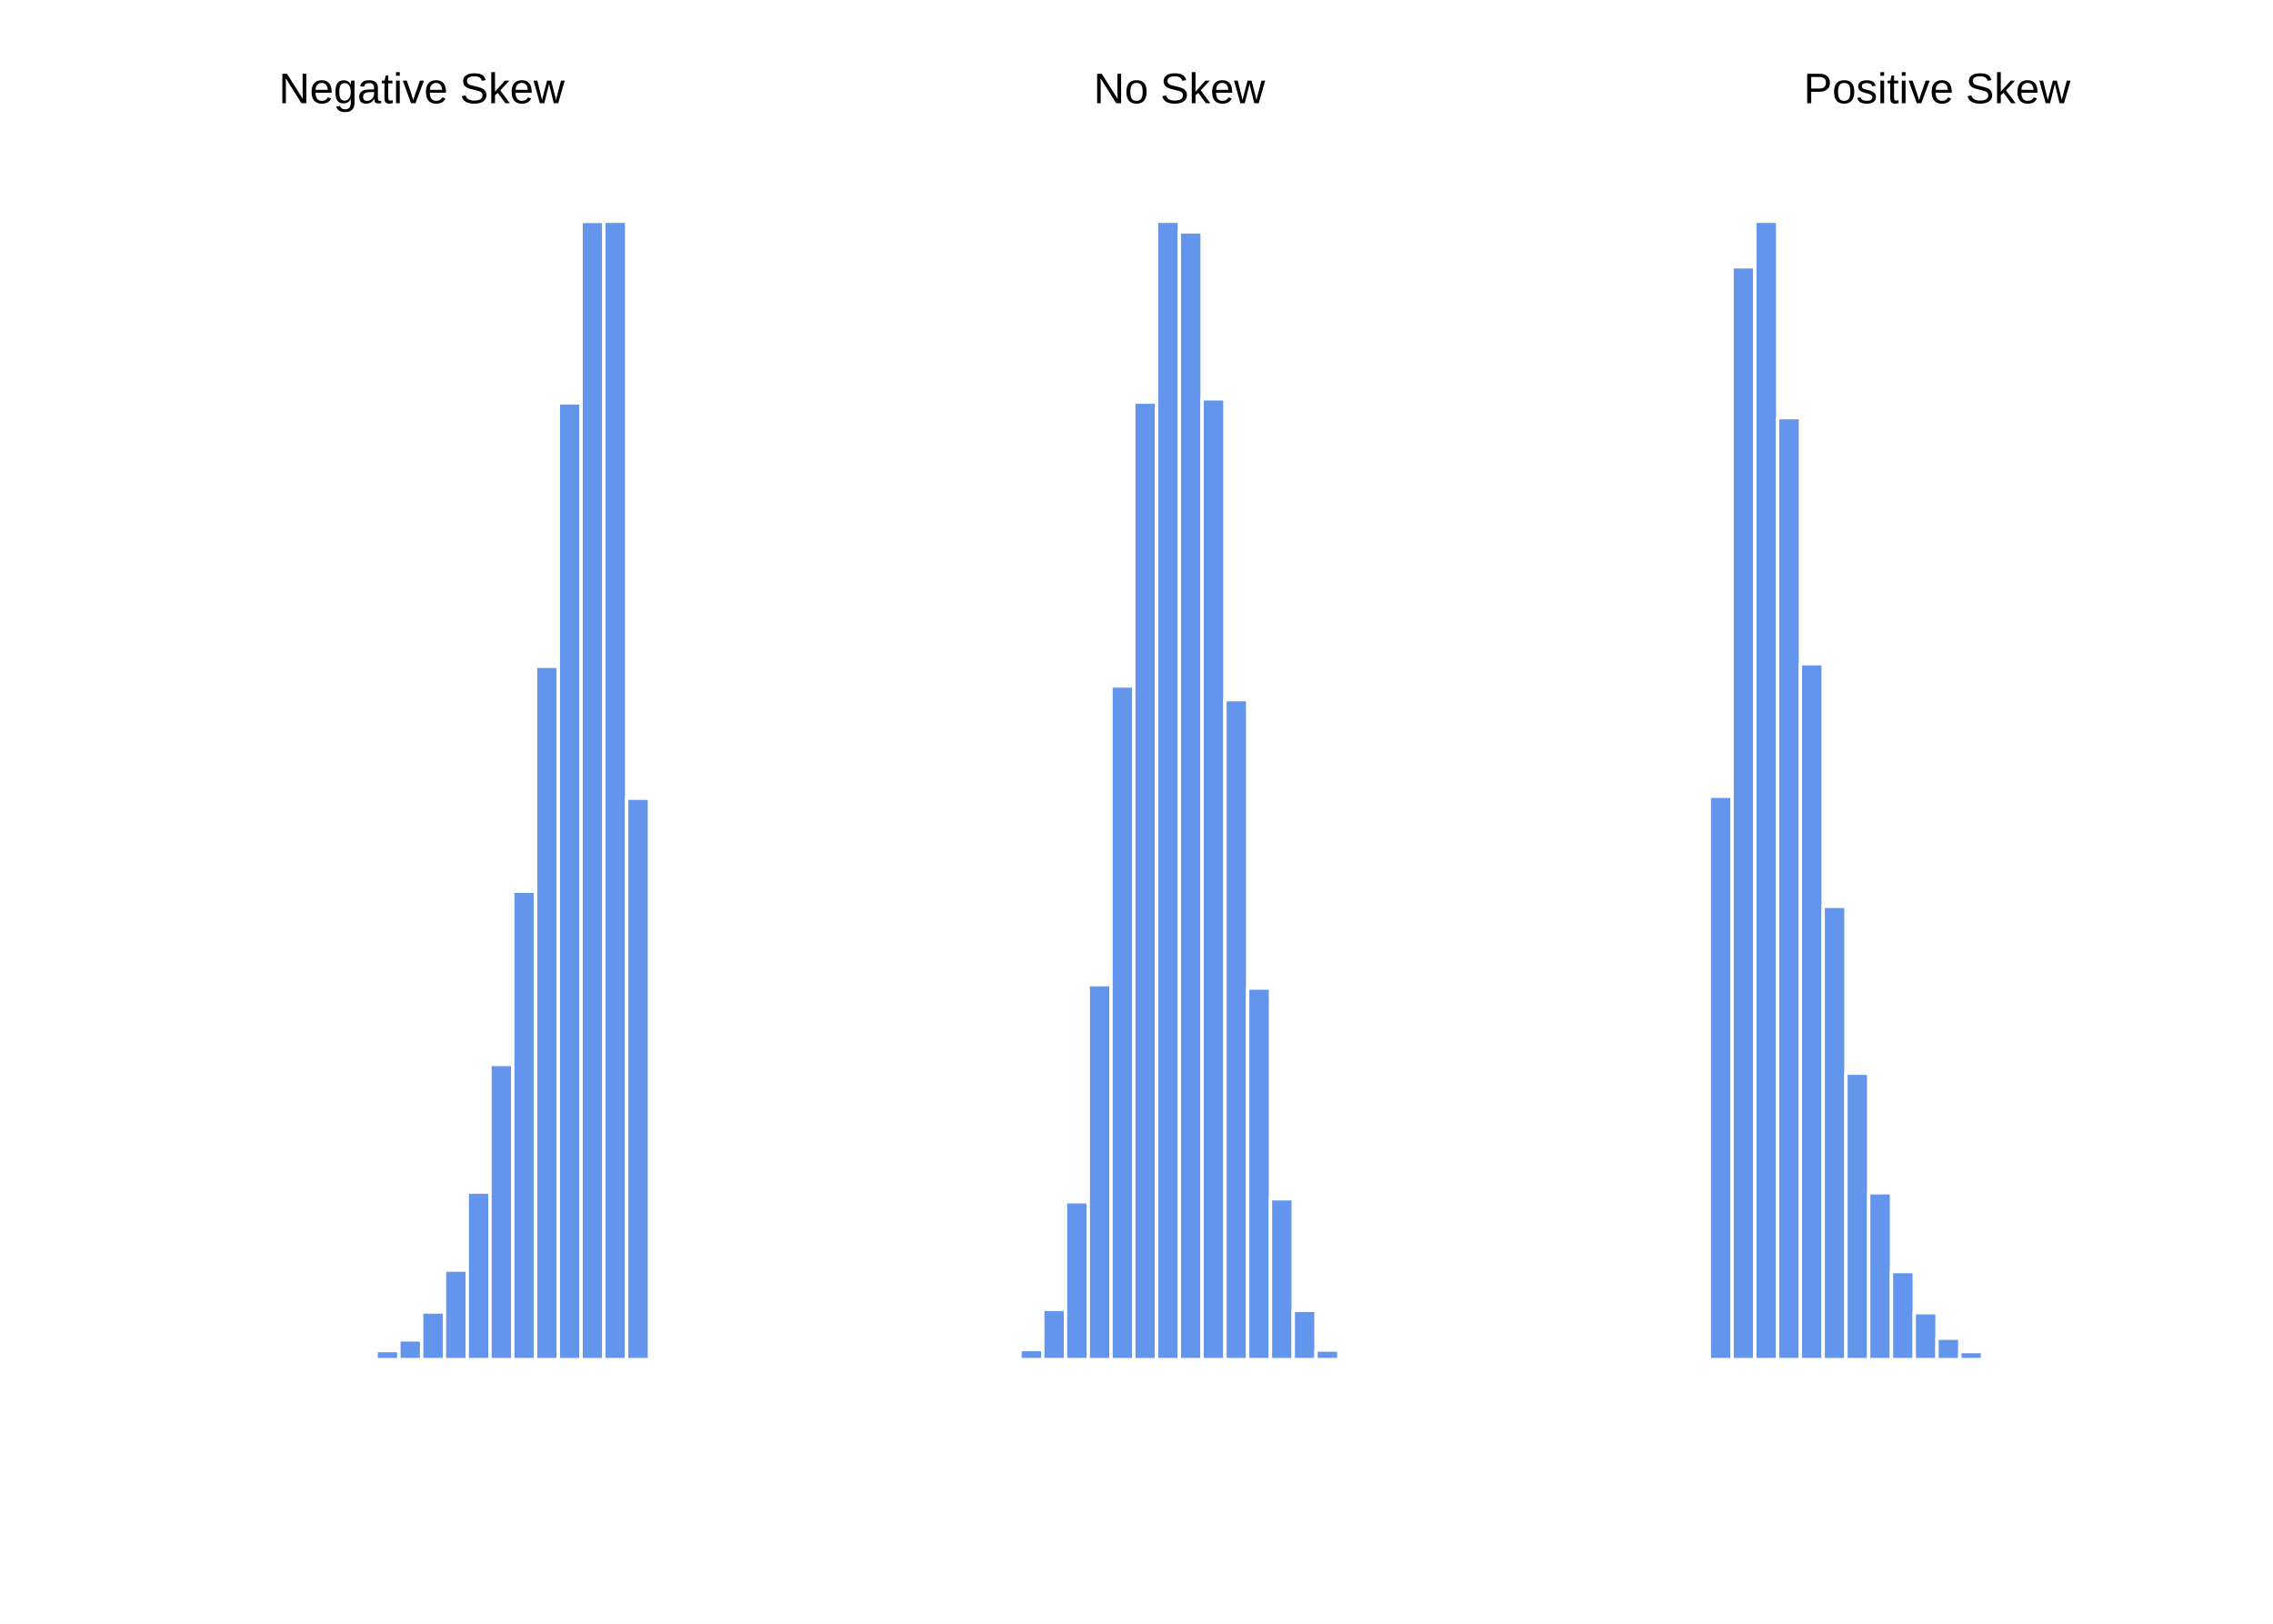
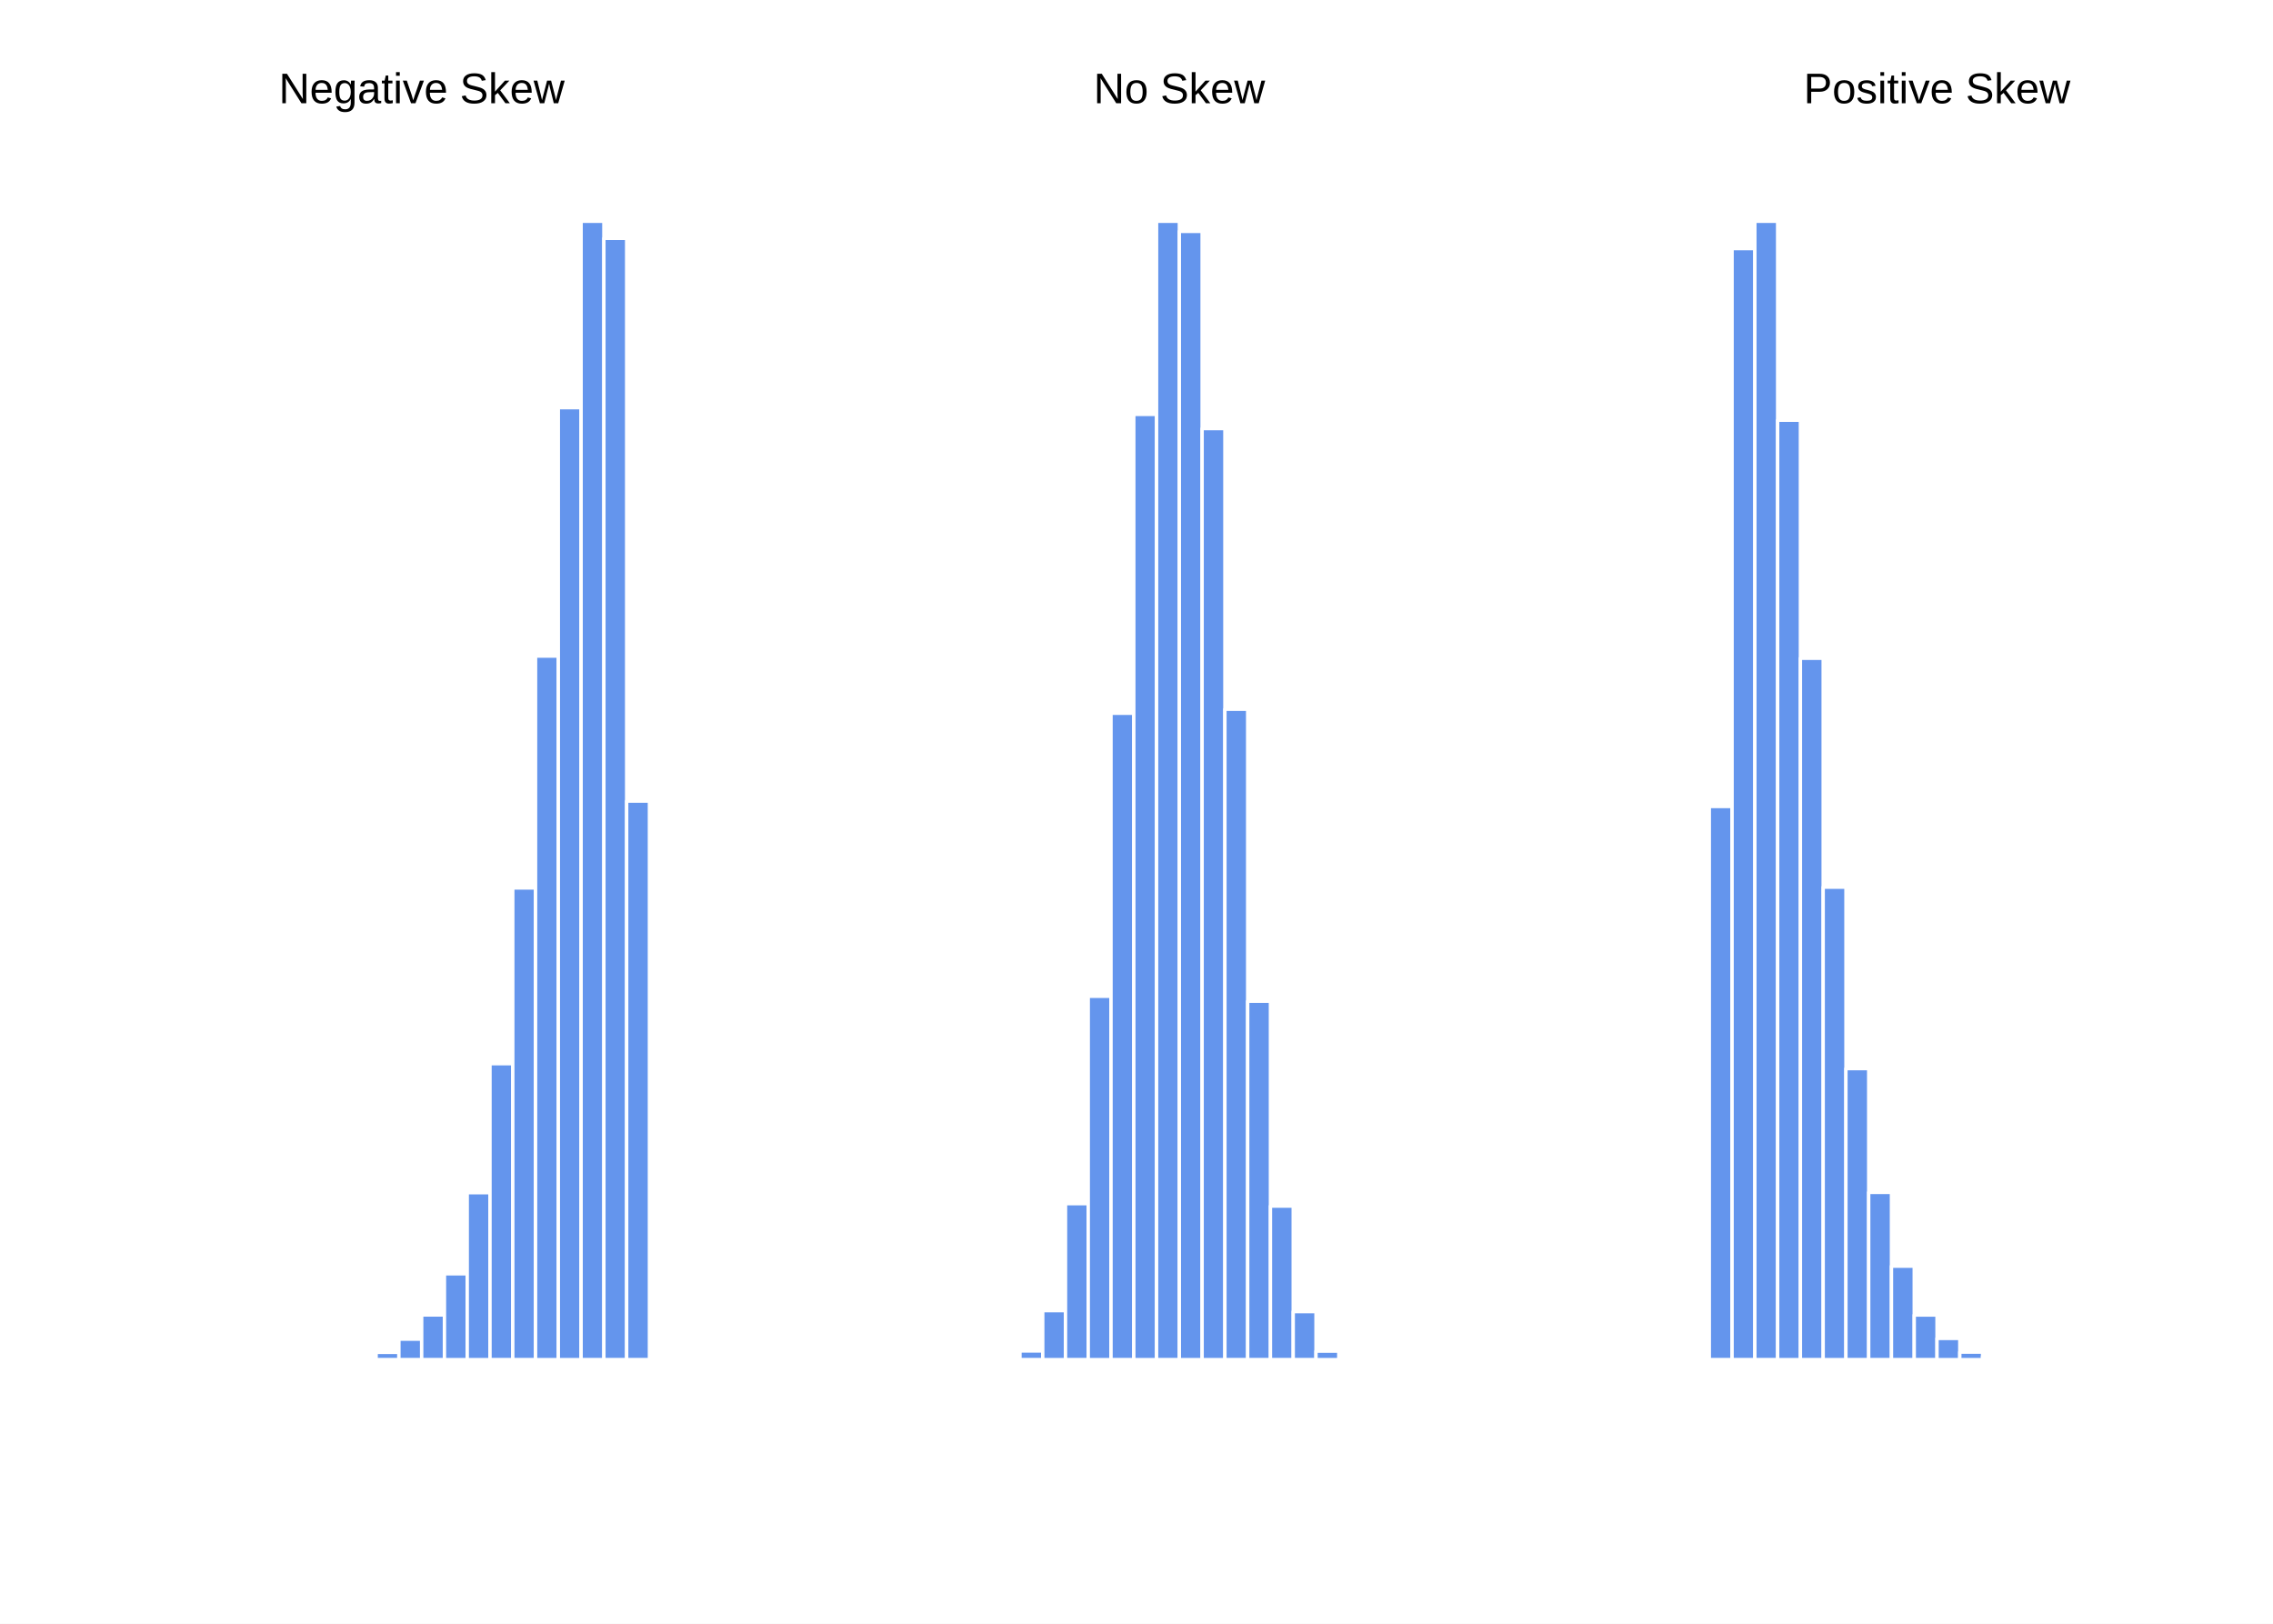
<svg xmlns="http://www.w3.org/2000/svg" class="svglite" width="504.00pt" height="360.00pt" viewBox="0 0 504.00 360.00">
  <defs>
    <style type="text/css">
    .svglite line, .svglite polyline, .svglite polygon, .svglite path, .svglite rect, .svglite circle {
      fill: none;
      stroke: #000000;
      stroke-linecap: round;
      stroke-linejoin: round;
      stroke-miterlimit: 10.00;
    }
    .svglite text {
      white-space: pre;
    }
  </style>
  </defs>
  <rect width="100%" height="100%" style="stroke: none; fill: #FFFFFF;" />
  <defs>
    <clipPath id="cpMC4wMHw1MDQuMDB8MC4wMHwzNjAuMDA=">
      <rect x="0.00" y="0.00" width="504.00" height="360.00" />
    </clipPath>
  </defs>
  <g clip-path="url(#cpMC4wMHw1MDQuMDB8MC4wMHwzNjAuMDA=)">
</g>
  <defs>
    <clipPath id="cpMzguOTd8MTQ4LjA0fDM4Ljk3fDMxMS41Mw==">
      <rect x="38.97" y="38.97" width="109.08" height="272.56" />
    </clipPath>
  </defs>
  <g clip-path="url(#cpMzguOTd8MTQ4LjA0fDM4Ljk3fDMxMS41Mw==)">
</g>
  <defs>
    <clipPath id="cpMC4wMHwxNjguMDB8MC4wMHwzNjAuMDA=">
      <rect x="0.00" y="0.00" width="168.00" height="360.00" />
    </clipPath>
  </defs>
  <g clip-path="url(#cpMC4wMHwxNjguMDB8MC4wMHwzNjAuMDA=)">
    <text x="93.50" y="22.89" text-anchor="middle" style="font-size: 9.50px; font-family: &quot;Arial&quot;;" textLength="63.38px" lengthAdjust="spacingAndGlyphs">Negative Skew</text>
  </g>
  <g clip-path="url(#cpMzguOTd8MTQ4LjA0fDM4Ljk3fDMxMS41Mw==)">
    <rect x="43.01" y="301.43" width="5.05" height="0.00" style="stroke-width: 0.75; stroke: #FFFFFF; fill: #6495ED;" />
    <rect x="48.06" y="301.43" width="5.05" height="0.00" style="stroke-width: 0.75; stroke: #FFFFFF; fill: #6495ED;" />
    <rect x="53.11" y="301.43" width="5.05" height="0.00" style="stroke-width: 0.75; stroke: #FFFFFF; fill: #6495ED;" />
    <rect x="58.16" y="301.43" width="5.05" height="0.00" style="stroke-width: 0.75; stroke: #FFFFFF; fill: #6495ED;" />
-     <rect x="63.21" y="301.43" width="5.05" height="0.00" style="stroke-width: 0.75; stroke: #FFFFFF; fill: #6495ED;" />
-     <rect x="68.26" y="301.39" width="5.05" height="0.050" style="stroke-width: 0.75; stroke: #FFFFFF; fill: #6495ED;" />
-     <rect x="73.30" y="301.15" width="5.05" height="0.28" style="stroke-width: 0.75; stroke: #FFFFFF; fill: #6495ED;" />
-     <rect x="78.35" y="300.93" width="5.05" height="0.51" style="stroke-width: 0.75; stroke: #FFFFFF; fill: #6495ED;" />
-     <rect x="83.40" y="299.43" width="5.05" height="2.01" style="stroke-width: 0.75; stroke: #FFFFFF; fill: #6495ED;" />
-     <rect x="88.45" y="297.06" width="5.05" height="4.37" style="stroke-width: 0.75; stroke: #FFFFFF; fill: #6495ED;" />
-     <rect x="93.50" y="290.89" width="5.05" height="10.54" style="stroke-width: 0.75; stroke: #FFFFFF; fill: #6495ED;" />
-     <rect x="98.55" y="281.60" width="5.05" height="19.84" style="stroke-width: 0.75; stroke: #FFFFFF; fill: #6495ED;" />
-     <rect x="103.60" y="264.30" width="5.05" height="37.13" style="stroke-width: 0.75; stroke: #FFFFFF; fill: #6495ED;" />
-     <rect x="108.65" y="235.99" width="5.05" height="65.45" style="stroke-width: 0.75; stroke: #FFFFFF; fill: #6495ED;" />
-     <rect x="113.70" y="197.60" width="5.05" height="103.83" style="stroke-width: 0.75; stroke: #FFFFFF; fill: #6495ED;" />
-     <rect x="118.75" y="147.72" width="5.05" height="153.72" style="stroke-width: 0.75; stroke: #FFFFFF; fill: #6495ED;" />
-     <rect x="123.80" y="89.31" width="5.05" height="212.13" style="stroke-width: 0.75; stroke: #FFFFFF; fill: #6495ED;" />
-     <rect x="128.85" y="49.09" width="5.05" height="252.35" style="stroke-width: 0.75; stroke: #FFFFFF; fill: #6495ED;" />
-     <rect x="133.90" y="49.06" width="5.05" height="252.37" style="stroke-width: 0.75; stroke: #FFFFFF; fill: #6495ED;" />
-     <rect x="138.95" y="176.96" width="5.05" height="124.48" style="stroke-width: 0.75; stroke: #FFFFFF; fill: #6495ED;" />
+     <rect x="63.21" y="301.42" width="5.05" height="0.012" style="stroke-width: 0.75; stroke: #FFFFFF; fill: #6495ED;" />
+     <rect x="68.26" y="301.37" width="5.05" height="0.062" style="stroke-width: 0.75; stroke: #FFFFFF; fill: #6495ED;" />
+     <rect x="73.30" y="301.27" width="5.05" height="0.16" style="stroke-width: 0.75; stroke: #FFFFFF; fill: #6495ED;" />
+     <rect x="78.35" y="300.92" width="5.05" height="0.52" style="stroke-width: 0.75; stroke: #FFFFFF; fill: #6495ED;" />
+     <rect x="83.40" y="299.84" width="5.05" height="1.59" style="stroke-width: 0.75; stroke: #FFFFFF; fill: #6495ED;" />
+     <rect x="88.45" y="296.90" width="5.05" height="4.53" style="stroke-width: 0.75; stroke: #FFFFFF; fill: #6495ED;" />
+     <rect x="93.50" y="291.54" width="5.05" height="9.89" style="stroke-width: 0.75; stroke: #FFFFFF; fill: #6495ED;" />
+     <rect x="98.55" y="282.42" width="5.05" height="19.02" style="stroke-width: 0.75; stroke: #FFFFFF; fill: #6495ED;" />
+     <rect x="103.60" y="264.43" width="5.05" height="37.01" style="stroke-width: 0.75; stroke: #FFFFFF; fill: #6495ED;" />
+     <rect x="108.65" y="235.83" width="5.05" height="65.60" style="stroke-width: 0.75; stroke: #FFFFFF; fill: #6495ED;" />
+     <rect x="113.70" y="196.87" width="5.05" height="104.56" style="stroke-width: 0.75; stroke: #FFFFFF; fill: #6495ED;" />
+     <rect x="118.75" y="145.46" width="5.05" height="155.98" style="stroke-width: 0.75; stroke: #FFFFFF; fill: #6495ED;" />
+     <rect x="123.80" y="90.38" width="5.05" height="211.06" style="stroke-width: 0.75; stroke: #FFFFFF; fill: #6495ED;" />
+     <rect x="128.85" y="49.06" width="5.05" height="252.37" style="stroke-width: 0.75; stroke: #FFFFFF; fill: #6495ED;" />
+     <rect x="133.90" y="52.85" width="5.05" height="248.58" style="stroke-width: 0.75; stroke: #FFFFFF; fill: #6495ED;" />
+     <rect x="138.95" y="177.61" width="5.05" height="123.82" style="stroke-width: 0.75; stroke: #FFFFFF; fill: #6495ED;" />
  </g>
  <defs>
    <clipPath id="cpMjA2Ljk3fDMxNi4wNHwzOC45N3wzMTEuNTM=">
      <rect x="206.97" y="38.97" width="109.08" height="272.56" />
    </clipPath>
  </defs>
  <g clip-path="url(#cpMjA2Ljk3fDMxNi4wNHwzOC45N3wzMTEuNTM=)">
</g>
  <defs>
    <clipPath id="cpMTY4LjAwfDMzNi4wMHwwLjAwfDM2MC4wMA==">
      <rect x="168.00" y="0.00" width="168.00" height="360.00" />
    </clipPath>
  </defs>
  <g clip-path="url(#cpMTY4LjAwfDMzNi4wMHwwLjAwfDM2MC4wMA==)">
    <text x="261.50" y="22.89" text-anchor="middle" style="font-size: 9.50px; font-family: &quot;Arial&quot;;" textLength="38.02px" lengthAdjust="spacingAndGlyphs">No Skew</text>
  </g>
  <g clip-path="url(#cpMjA2Ljk3fDMxNi4wNHwzOC45N3wzMTEuNTM=)">
    <rect x="211.01" y="301.43" width="5.05" height="0.00" style="stroke-width: 0.75; stroke: #FFFFFF; fill: #6495ED;" />
    <rect x="216.06" y="301.43" width="5.05" height="0.00" style="stroke-width: 0.75; stroke: #FFFFFF; fill: #6495ED;" />
-     <rect x="221.11" y="301.14" width="5.05" height="0.30" style="stroke-width: 0.75; stroke: #FFFFFF; fill: #6495ED;" />
-     <rect x="226.16" y="299.22" width="5.05" height="2.21" style="stroke-width: 0.75; stroke: #FFFFFF; fill: #6495ED;" />
-     <rect x="231.21" y="290.30" width="5.05" height="11.13" style="stroke-width: 0.75; stroke: #FFFFFF; fill: #6495ED;" />
-     <rect x="236.26" y="266.43" width="5.05" height="35.00" style="stroke-width: 0.75; stroke: #FFFFFF; fill: #6495ED;" />
-     <rect x="241.30" y="218.31" width="5.05" height="83.13" style="stroke-width: 0.75; stroke: #FFFFFF; fill: #6495ED;" />
-     <rect x="246.35" y="152.09" width="5.05" height="149.34" style="stroke-width: 0.75; stroke: #FFFFFF; fill: #6495ED;" />
-     <rect x="251.40" y="89.15" width="5.05" height="212.29" style="stroke-width: 0.75; stroke: #FFFFFF; fill: #6495ED;" />
+     <rect x="221.11" y="301.19" width="5.05" height="0.25" style="stroke-width: 0.75; stroke: #FFFFFF; fill: #6495ED;" />
+     <rect x="226.16" y="299.52" width="5.05" height="1.91" style="stroke-width: 0.75; stroke: #FFFFFF; fill: #6495ED;" />
+     <rect x="231.21" y="290.59" width="5.05" height="10.85" style="stroke-width: 0.75; stroke: #FFFFFF; fill: #6495ED;" />
+     <rect x="236.26" y="266.87" width="5.05" height="34.56" style="stroke-width: 0.75; stroke: #FFFFFF; fill: #6495ED;" />
+     <rect x="241.30" y="220.89" width="5.05" height="80.55" style="stroke-width: 0.75; stroke: #FFFFFF; fill: #6495ED;" />
+     <rect x="246.35" y="158.14" width="5.05" height="143.29" style="stroke-width: 0.75; stroke: #FFFFFF; fill: #6495ED;" />
+     <rect x="251.40" y="91.88" width="5.05" height="209.56" style="stroke-width: 0.75; stroke: #FFFFFF; fill: #6495ED;" />
    <rect x="256.45" y="49.06" width="5.05" height="252.37" style="stroke-width: 0.75; stroke: #FFFFFF; fill: #6495ED;" />
-     <rect x="261.50" y="51.41" width="5.05" height="250.02" style="stroke-width: 0.75; stroke: #FFFFFF; fill: #6495ED;" />
-     <rect x="266.55" y="88.42" width="5.05" height="213.02" style="stroke-width: 0.75; stroke: #FFFFFF; fill: #6495ED;" />
-     <rect x="271.60" y="155.11" width="5.05" height="146.33" style="stroke-width: 0.75; stroke: #FFFFFF; fill: #6495ED;" />
-     <rect x="276.65" y="219.06" width="5.05" height="82.37" style="stroke-width: 0.75; stroke: #FFFFFF; fill: #6495ED;" />
-     <rect x="281.70" y="265.78" width="5.05" height="35.66" style="stroke-width: 0.75; stroke: #FFFFFF; fill: #6495ED;" />
-     <rect x="286.75" y="290.51" width="5.05" height="10.92" style="stroke-width: 0.75; stroke: #FFFFFF; fill: #6495ED;" />
-     <rect x="291.80" y="299.32" width="5.05" height="2.11" style="stroke-width: 0.75; stroke: #FFFFFF; fill: #6495ED;" />
-     <rect x="296.85" y="301.35" width="5.05" height="0.089" style="stroke-width: 0.75; stroke: #FFFFFF; fill: #6495ED;" />
+     <rect x="261.50" y="51.30" width="5.05" height="250.14" style="stroke-width: 0.75; stroke: #FFFFFF; fill: #6495ED;" />
+     <rect x="266.55" y="95.02" width="5.05" height="206.42" style="stroke-width: 0.75; stroke: #FFFFFF; fill: #6495ED;" />
+     <rect x="271.60" y="157.25" width="5.05" height="144.18" style="stroke-width: 0.75; stroke: #FFFFFF; fill: #6495ED;" />
+     <rect x="276.65" y="221.98" width="5.05" height="79.45" style="stroke-width: 0.75; stroke: #FFFFFF; fill: #6495ED;" />
+     <rect x="281.70" y="267.41" width="5.05" height="34.02" style="stroke-width: 0.75; stroke: #FFFFFF; fill: #6495ED;" />
+     <rect x="286.75" y="290.80" width="5.05" height="10.63" style="stroke-width: 0.75; stroke: #FFFFFF; fill: #6495ED;" />
+     <rect x="291.80" y="299.57" width="5.05" height="1.87" style="stroke-width: 0.75; stroke: #FFFFFF; fill: #6495ED;" />
+     <rect x="296.85" y="301.26" width="5.05" height="0.18" style="stroke-width: 0.75; stroke: #FFFFFF; fill: #6495ED;" />
    <rect x="301.90" y="301.43" width="5.05" height="0.00" style="stroke-width: 0.75; stroke: #FFFFFF; fill: #6495ED;" />
    <rect x="306.95" y="301.43" width="5.05" height="0.00" style="stroke-width: 0.75; stroke: #FFFFFF; fill: #6495ED;" />
  </g>
  <defs>
    <clipPath id="cpMzc0Ljk3fDQ4NC4wNHwzOC45N3wzMTEuNTM=">
      <rect x="374.97" y="38.97" width="109.08" height="272.56" />
    </clipPath>
  </defs>
  <g clip-path="url(#cpMzc0Ljk3fDQ4NC4wNHwzOC45N3wzMTEuNTM=)">
</g>
  <defs>
    <clipPath id="cpMzM2LjAwfDUwNC4wMHwwLjAwfDM2MC4wMA==">
      <rect x="336.00" y="0.00" width="168.00" height="360.00" />
    </clipPath>
  </defs>
  <g clip-path="url(#cpMzM2LjAwfDUwNC4wMHwwLjAwfDM2MC4wMA==)">
    <text x="429.50" y="22.89" text-anchor="middle" style="font-size: 9.50px; font-family: &quot;Arial&quot;;" textLength="59.15px" lengthAdjust="spacingAndGlyphs">Positive Skew</text>
  </g>
  <g clip-path="url(#cpMzc0Ljk3fDQ4NC4wNHwzOC45N3wzMTEuNTM=)">
-     <rect x="379.01" y="176.54" width="5.05" height="124.89" style="stroke-width: 0.75; stroke: #FFFFFF; fill: #6495ED;" />
-     <rect x="384.06" y="59.15" width="5.05" height="242.29" style="stroke-width: 0.75; stroke: #FFFFFF; fill: #6495ED;" />
+     <rect x="379.01" y="178.81" width="5.05" height="122.62" style="stroke-width: 0.75; stroke: #FFFFFF; fill: #6495ED;" />
+     <rect x="384.06" y="55.12" width="5.05" height="246.31" style="stroke-width: 0.75; stroke: #FFFFFF; fill: #6495ED;" />
    <rect x="389.11" y="49.06" width="5.05" height="252.37" style="stroke-width: 0.75; stroke: #FFFFFF; fill: #6495ED;" />
-     <rect x="394.16" y="92.60" width="5.05" height="208.83" style="stroke-width: 0.75; stroke: #FFFFFF; fill: #6495ED;" />
-     <rect x="399.21" y="147.15" width="5.05" height="154.28" style="stroke-width: 0.75; stroke: #FFFFFF; fill: #6495ED;" />
-     <rect x="404.26" y="200.94" width="5.05" height="100.50" style="stroke-width: 0.75; stroke: #FFFFFF; fill: #6495ED;" />
-     <rect x="409.30" y="237.94" width="5.05" height="63.49" style="stroke-width: 0.75; stroke: #FFFFFF; fill: #6495ED;" />
-     <rect x="414.35" y="264.45" width="5.05" height="36.98" style="stroke-width: 0.75; stroke: #FFFFFF; fill: #6495ED;" />
-     <rect x="419.40" y="281.92" width="5.05" height="19.51" style="stroke-width: 0.75; stroke: #FFFFFF; fill: #6495ED;" />
-     <rect x="424.45" y="291.04" width="5.05" height="10.39" style="stroke-width: 0.75; stroke: #FFFFFF; fill: #6495ED;" />
-     <rect x="429.50" y="296.69" width="5.05" height="4.75" style="stroke-width: 0.75; stroke: #FFFFFF; fill: #6495ED;" />
-     <rect x="434.55" y="299.66" width="5.05" height="1.77" style="stroke-width: 0.75; stroke: #FFFFFF; fill: #6495ED;" />
-     <rect x="439.60" y="300.78" width="5.05" height="0.66" style="stroke-width: 0.75; stroke: #FFFFFF; fill: #6495ED;" />
-     <rect x="444.65" y="301.21" width="5.05" height="0.22" style="stroke-width: 0.75; stroke: #FFFFFF; fill: #6495ED;" />
-     <rect x="449.70" y="301.42" width="5.05" height="0.012" style="stroke-width: 0.75; stroke: #FFFFFF; fill: #6495ED;" />
-     <rect x="454.75" y="301.42" width="5.05" height="0.012" style="stroke-width: 0.75; stroke: #FFFFFF; fill: #6495ED;" />
-     <rect x="459.80" y="301.43" width="5.05" height="0.00" style="stroke-width: 0.75; stroke: #FFFFFF; fill: #6495ED;" />
+     <rect x="394.16" y="93.17" width="5.05" height="208.27" style="stroke-width: 0.75; stroke: #FFFFFF; fill: #6495ED;" />
+     <rect x="399.21" y="145.94" width="5.05" height="155.49" style="stroke-width: 0.75; stroke: #FFFFFF; fill: #6495ED;" />
+     <rect x="404.26" y="196.69" width="5.05" height="104.75" style="stroke-width: 0.75; stroke: #FFFFFF; fill: #6495ED;" />
+     <rect x="409.30" y="236.92" width="5.05" height="64.51" style="stroke-width: 0.75; stroke: #FFFFFF; fill: #6495ED;" />
+     <rect x="414.35" y="264.37" width="5.05" height="37.06" style="stroke-width: 0.75; stroke: #FFFFFF; fill: #6495ED;" />
+     <rect x="419.40" y="280.72" width="5.05" height="20.71" style="stroke-width: 0.75; stroke: #FFFFFF; fill: #6495ED;" />
+     <rect x="424.45" y="291.55" width="5.05" height="9.88" style="stroke-width: 0.75; stroke: #FFFFFF; fill: #6495ED;" />
+     <rect x="429.50" y="296.74" width="5.05" height="4.70" style="stroke-width: 0.75; stroke: #FFFFFF; fill: #6495ED;" />
+     <rect x="434.55" y="299.78" width="5.05" height="1.66" style="stroke-width: 0.75; stroke: #FFFFFF; fill: #6495ED;" />
+     <rect x="439.60" y="300.73" width="5.05" height="0.70" style="stroke-width: 0.75; stroke: #FFFFFF; fill: #6495ED;" />
+     <rect x="444.65" y="301.32" width="5.05" height="0.11" style="stroke-width: 0.75; stroke: #FFFFFF; fill: #6495ED;" />
+     <rect x="449.70" y="301.36" width="5.05" height="0.074" style="stroke-width: 0.75; stroke: #FFFFFF; fill: #6495ED;" />
+     <rect x="454.75" y="301.39" width="5.05" height="0.049" style="stroke-width: 0.75; stroke: #FFFFFF; fill: #6495ED;" />
+     <rect x="459.80" y="301.42" width="5.05" height="0.012" style="stroke-width: 0.75; stroke: #FFFFFF; fill: #6495ED;" />
    <rect x="464.85" y="301.43" width="5.05" height="0.00" style="stroke-width: 0.75; stroke: #FFFFFF; fill: #6495ED;" />
    <rect x="469.90" y="301.43" width="5.05" height="0.00" style="stroke-width: 0.75; stroke: #FFFFFF; fill: #6495ED;" />
    <rect x="474.95" y="301.43" width="5.05" height="0.00" style="stroke-width: 0.75; stroke: #FFFFFF; fill: #6495ED;" />
  </g>
</svg>
